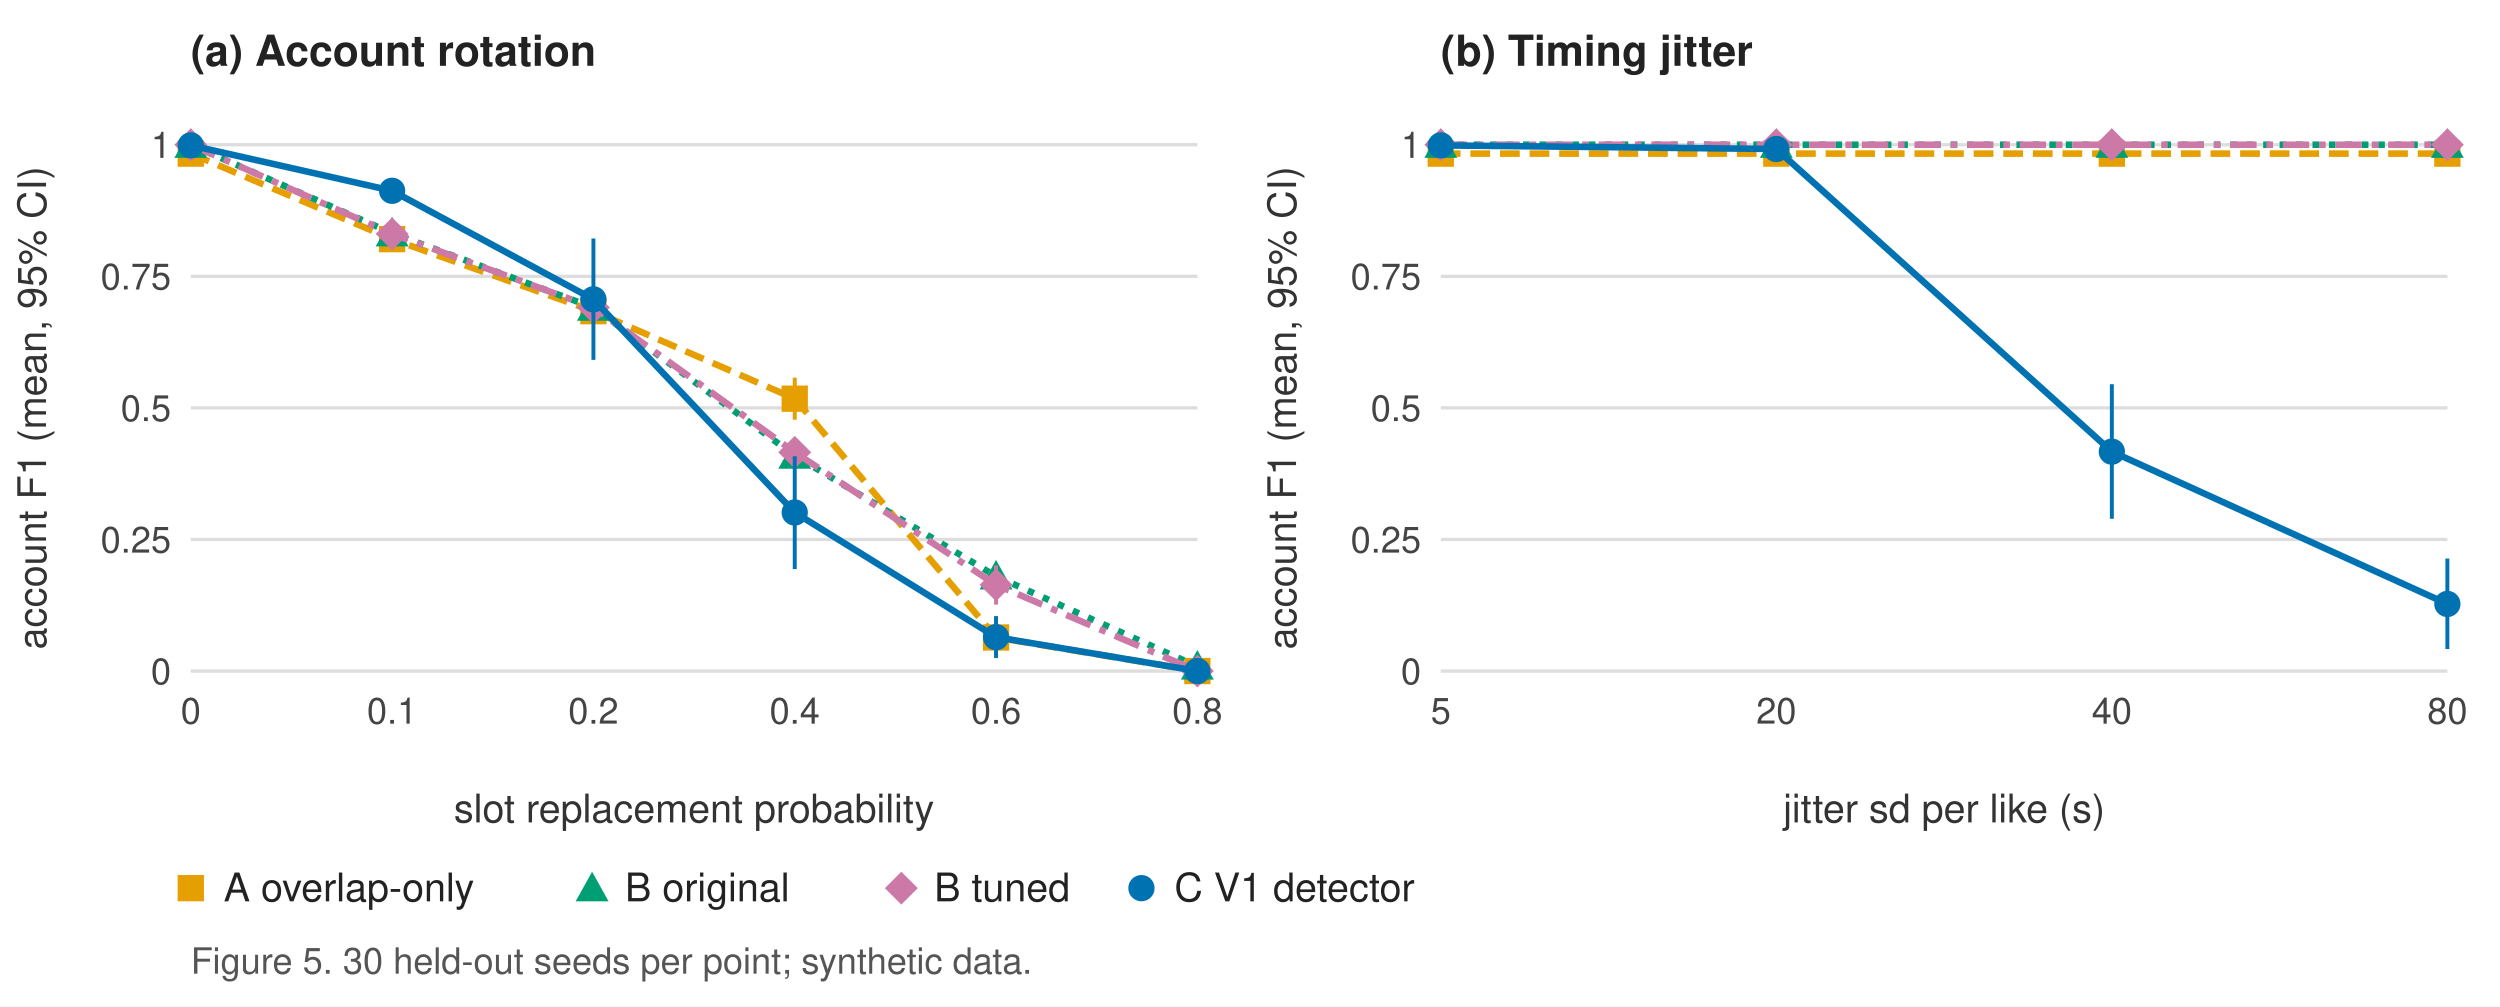
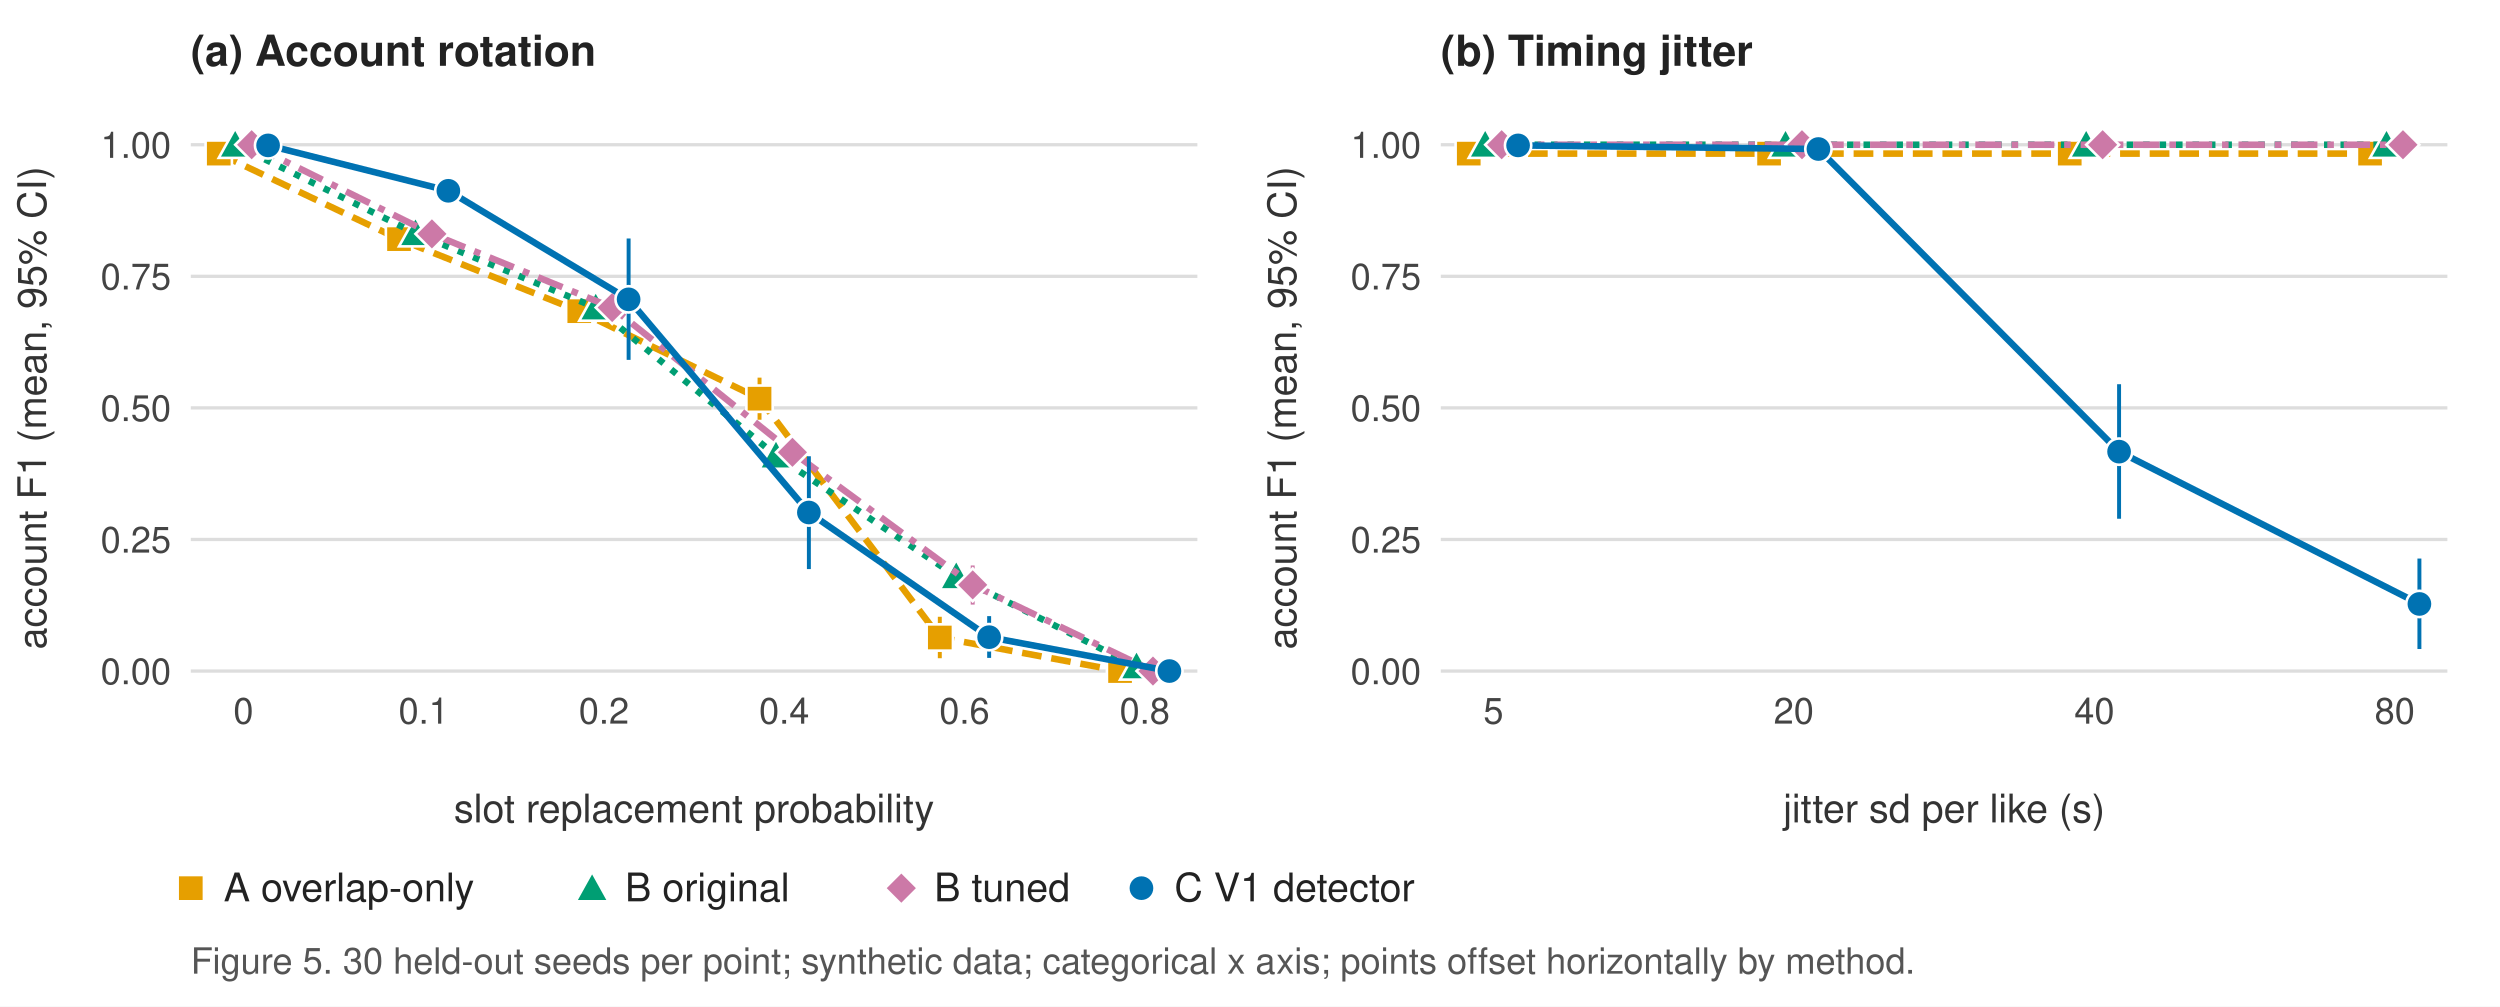
<svg xmlns="http://www.w3.org/2000/svg" viewBox="0 0 760 306" width="760" height="306" font-family="Helvetica, Arial, sans-serif">
  <style>.title{font-size:13px;font-weight:bold;fill:#222}.axis{font-size:12px;fill:#333}.tick{font-size:11px;fill:#444}.grid{stroke:#ddd;stroke-width:1}.leg{font-size:12px;fill:#222}.cap{font-size:11px;fill:#555}</style>
  <rect width="760" height="306" fill="#ffffff" />
  <text x="58" y="20" class="title">(a) Account rotation</text>
  <line x1="58" x2="364" y1="204.0" y2="204.0" class="grid" />
-   <text x="52" y="208.0" class="tick" text-anchor="end">0</text>
+   <text x="52" y="208.0" class="tick" text-anchor="end">0.00</text>
  <line x1="58" x2="364" y1="164.0" y2="164.0" class="grid" />
  <text x="52" y="168.0" class="tick" text-anchor="end">0.25</text>
  <line x1="58" x2="364" y1="124.0" y2="124.0" class="grid" />
-   <text x="52" y="128.0" class="tick" text-anchor="end">0.5</text>
+   <text x="52" y="128.0" class="tick" text-anchor="end">0.50</text>
  <line x1="58" x2="364" y1="84.0" y2="84.0" class="grid" />
  <text x="52" y="88.0" class="tick" text-anchor="end">0.75</text>
  <line x1="58" x2="364" y1="44.0" y2="44.0" class="grid" />
-   <text x="52" y="48.0" class="tick" text-anchor="end">1</text>
-   <text x="58.0" y="220" class="tick" text-anchor="middle">0</text>
-   <text x="119.2" y="220" class="tick" text-anchor="middle">0.1</text>
-   <text x="180.4" y="220" class="tick" text-anchor="middle">0.2</text>
-   <text x="241.6" y="220" class="tick" text-anchor="middle">0.4</text>
-   <text x="302.8" y="220" class="tick" text-anchor="middle">0.6</text>
-   <text x="364.0" y="220" class="tick" text-anchor="middle">0.8</text>
+   <text x="52" y="48.0" class="tick" text-anchor="end">1.00</text>
+   <text x="74.0" y="220" class="tick" text-anchor="middle">0</text>
+   <text x="128.8" y="220" class="tick" text-anchor="middle">0.1</text>
+   <text x="183.6" y="220" class="tick" text-anchor="middle">0.2</text>
+   <text x="238.4" y="220" class="tick" text-anchor="middle">0.4</text>
+   <text x="293.2" y="220" class="tick" text-anchor="middle">0.6</text>
+   <text x="348.0" y="220" class="tick" text-anchor="middle">0.8</text>
  <text x="211" y="250" class="axis" text-anchor="middle">slot replacement probability</text>
  <text transform="translate(14,124) rotate(-90)" class="axis" text-anchor="middle">account F1 (mean, 95% CI)</text>
-   <path d="M58.0,46.7 L119.2,72.7 L180.4,94.6 L241.6,121.2 L302.8,193.8 L364.0,204.0" fill="none" stroke="#E69F00" stroke-width="2" stroke-dasharray="6 3" />
-   <line x1="58.0" x2="58.0" y1="47.5" y2="46.0" stroke="#E69F00" stroke-width="1.2" />
-   <rect x="54.0" y="42.7" width="8" height="8" fill="#E69F00" />
-   <line x1="119.2" x2="119.2" y1="74.9" y2="70.5" stroke="#E69F00" stroke-width="1.2" />
-   <rect x="115.2" y="68.7" width="8" height="8" fill="#E69F00" />
-   <line x1="180.4" x2="180.4" y1="97.4" y2="91.8" stroke="#E69F00" stroke-width="1.2" />
-   <rect x="176.4" y="90.6" width="8" height="8" fill="#E69F00" />
-   <line x1="241.6" x2="241.6" y1="127.6" y2="114.8" stroke="#E69F00" stroke-width="1.2" />
-   <rect x="237.6" y="117.2" width="8" height="8" fill="#E69F00" />
-   <line x1="302.8" x2="302.8" y1="200.1" y2="187.5" stroke="#E69F00" stroke-width="1.2" />
-   <rect x="298.8" y="189.8" width="8" height="8" fill="#E69F00" />
-   <line x1="364.0" x2="364.0" y1="204.0" y2="204.0" stroke="#E69F00" stroke-width="1.2" />
-   <rect x="360.0" y="200.0" width="8" height="8" fill="#E69F00" />
-   <path d="M58.0,44.0 L119.2,70.9 L180.4,93.5 L241.6,138.5 L302.8,175.2 L364.0,202.6" fill="none" stroke="#009E73" stroke-width="2" stroke-dasharray="2 3" />
-   <line x1="58.0" x2="58.0" y1="44.0" y2="44.0" stroke="#009E73" stroke-width="1.2" />
-   <polygon points="58.0,39.0 53.0,48.0 63.0,48.0" fill="#009E73" />
-   <line x1="119.2" x2="119.2" y1="73.0" y2="68.9" stroke="#009E73" stroke-width="1.2" />
-   <polygon points="119.2,65.9 114.2,74.9 124.2,74.9" fill="#009E73" />
-   <line x1="180.4" x2="180.4" y1="96.2" y2="90.8" stroke="#009E73" stroke-width="1.2" />
-   <polygon points="180.4,88.5 175.4,97.5 185.4,97.5" fill="#009E73" />
-   <line x1="241.6" x2="241.6" y1="141.4" y2="135.6" stroke="#009E73" stroke-width="1.2" />
-   <polygon points="241.6,133.5 236.6,142.5 246.6,142.5" fill="#009E73" />
-   <line x1="302.8" x2="302.8" y1="178.6" y2="171.7" stroke="#009E73" stroke-width="1.2" />
-   <polygon points="302.8,170.2 297.8,179.2 307.8,179.2" fill="#009E73" />
-   <line x1="364.0" x2="364.0" y1="203.8" y2="201.5" stroke="#009E73" stroke-width="1.2" />
-   <polygon points="364.0,197.6 359.0,206.6 369.0,206.6" fill="#009E73" />
-   <path d="M58.0,44.0 L119.2,71.1 L180.4,93.5 L241.6,137.5 L302.8,177.8 L364.0,204.0" fill="none" stroke="#CC79A7" stroke-width="2" stroke-dasharray="8 3 2 3" />
-   <line x1="58.0" x2="58.0" y1="44.0" y2="44.0" stroke="#CC79A7" stroke-width="1.2" />
-   <polygon points="58.0,39.0 63.0,44.0 58.0,49.0 53.0,44.0" fill="#CC79A7" />
-   <line x1="119.2" x2="119.2" y1="73.1" y2="69.0" stroke="#CC79A7" stroke-width="1.2" />
-   <polygon points="119.2,66.1 124.2,71.1 119.2,76.1 114.2,71.1" fill="#CC79A7" />
-   <line x1="180.4" x2="180.4" y1="96.2" y2="90.7" stroke="#CC79A7" stroke-width="1.2" />
-   <polygon points="180.4,88.5 185.4,93.5 180.4,98.5 175.4,93.5" fill="#CC79A7" />
-   <line x1="241.6" x2="241.6" y1="140.4" y2="134.6" stroke="#CC79A7" stroke-width="1.2" />
-   <polygon points="241.6,132.5 246.6,137.5 241.6,142.5 236.6,137.5" fill="#CC79A7" />
-   <line x1="302.8" x2="302.8" y1="183.8" y2="171.9" stroke="#CC79A7" stroke-width="1.2" />
-   <polygon points="302.8,172.8 307.8,177.8 302.8,182.8 297.8,177.8" fill="#CC79A7" />
-   <line x1="364.0" x2="364.0" y1="204.0" y2="204.0" stroke="#CC79A7" stroke-width="1.2" />
-   <polygon points="364.0,199.0 369.0,204.0 364.0,209.0 359.0,204.0" fill="#CC79A7" />
-   <path d="M58.0,44.2 L119.2,58.0 L180.4,91.0 L241.6,155.8 L302.8,193.7 L364.0,204.0" fill="none" stroke="#0072B2" stroke-width="2" />
-   <line x1="58.0" x2="58.0" y1="44.4" y2="44.0" stroke="#0072B2" stroke-width="1.2" />
-   <circle cx="58.0" cy="44.2" r="4" fill="#0072B2" />
-   <line x1="119.2" x2="119.2" y1="59.7" y2="56.3" stroke="#0072B2" stroke-width="1.2" />
-   <circle cx="119.2" cy="58.0" r="4" fill="#0072B2" />
-   <line x1="180.4" x2="180.4" y1="109.4" y2="72.5" stroke="#0072B2" stroke-width="1.2" />
-   <circle cx="180.4" cy="91.0" r="4" fill="#0072B2" />
-   <line x1="241.6" x2="241.6" y1="173.0" y2="138.7" stroke="#0072B2" stroke-width="1.2" />
-   <circle cx="241.6" cy="155.8" r="4" fill="#0072B2" />
-   <line x1="302.8" x2="302.8" y1="200.0" y2="187.3" stroke="#0072B2" stroke-width="1.2" />
-   <circle cx="302.8" cy="193.7" r="4" fill="#0072B2" />
-   <line x1="364.0" x2="364.0" y1="204.0" y2="204.0" stroke="#0072B2" stroke-width="1.2" />
-   <circle cx="364.0" cy="204.0" r="4" fill="#0072B2" />
+   <path d="M66.5,46.7 L121.3,72.7 L176.1,94.6 L230.9,121.2 L285.7,193.8 L340.5,204.0" fill="none" stroke="#E69F00" stroke-width="2" stroke-dasharray="6 3" />
+   <line x1="66.5" x2="66.5" y1="47.5" y2="46.0" stroke="#E69F00" stroke-width="1.2" />
+   <rect x="62.5" y="42.7" width="8" height="8" fill="#E69F00" stroke="#ffffff" stroke-width="0.8" />
+   <line x1="121.3" x2="121.3" y1="74.9" y2="70.5" stroke="#E69F00" stroke-width="1.2" />
+   <rect x="117.3" y="68.7" width="8" height="8" fill="#E69F00" stroke="#ffffff" stroke-width="0.8" />
+   <line x1="176.1" x2="176.1" y1="97.4" y2="91.8" stroke="#E69F00" stroke-width="1.2" />
+   <rect x="172.1" y="90.6" width="8" height="8" fill="#E69F00" stroke="#ffffff" stroke-width="0.8" />
+   <line x1="230.9" x2="230.9" y1="127.6" y2="114.8" stroke="#E69F00" stroke-width="1.2" />
+   <rect x="226.9" y="117.2" width="8" height="8" fill="#E69F00" stroke="#ffffff" stroke-width="0.8" />
+   <line x1="285.7" x2="285.7" y1="200.1" y2="187.5" stroke="#E69F00" stroke-width="1.2" />
+   <rect x="281.7" y="189.8" width="8" height="8" fill="#E69F00" stroke="#ffffff" stroke-width="0.8" />
+   <line x1="340.5" x2="340.5" y1="204.0" y2="204.0" stroke="#E69F00" stroke-width="1.2" />
+   <rect x="336.5" y="200.0" width="8" height="8" fill="#E69F00" stroke="#ffffff" stroke-width="0.8" />
+   <path d="M71.5,44.0 L126.3,70.9 L181.1,93.5 L235.9,138.5 L290.7,175.2 L345.5,202.6" fill="none" stroke="#009E73" stroke-width="2" stroke-dasharray="2 3" />
+   <line x1="71.5" x2="71.5" y1="44.0" y2="44.0" stroke="#009E73" stroke-width="1.2" />
+   <polygon points="71.5,39.0 66.5,48.0 76.5,48.0" fill="#009E73" stroke="#ffffff" stroke-width="0.8" />
+   <line x1="126.3" x2="126.3" y1="73.0" y2="68.9" stroke="#009E73" stroke-width="1.2" />
+   <polygon points="126.3,65.9 121.3,74.9 131.3,74.9" fill="#009E73" stroke="#ffffff" stroke-width="0.8" />
+   <line x1="181.1" x2="181.1" y1="96.2" y2="90.8" stroke="#009E73" stroke-width="1.2" />
+   <polygon points="181.1,88.5 176.1,97.5 186.1,97.5" fill="#009E73" stroke="#ffffff" stroke-width="0.8" />
+   <line x1="235.9" x2="235.9" y1="141.4" y2="135.6" stroke="#009E73" stroke-width="1.2" />
+   <polygon points="235.9,133.5 230.9,142.5 240.9,142.5" fill="#009E73" stroke="#ffffff" stroke-width="0.8" />
+   <line x1="290.7" x2="290.7" y1="178.6" y2="171.7" stroke="#009E73" stroke-width="1.2" />
+   <polygon points="290.7,170.2 285.7,179.2 295.7,179.2" fill="#009E73" stroke="#ffffff" stroke-width="0.8" />
+   <line x1="345.5" x2="345.5" y1="203.8" y2="201.5" stroke="#009E73" stroke-width="1.2" />
+   <polygon points="345.5,197.6 340.5,206.6 350.5,206.6" fill="#009E73" stroke="#ffffff" stroke-width="0.8" />
+   <path d="M76.5,44.0 L131.3,71.1 L186.1,93.5 L240.9,137.5 L295.7,177.8 L350.5,204.0" fill="none" stroke="#CC79A7" stroke-width="2" stroke-dasharray="8 3 2 3" />
+   <line x1="76.5" x2="76.5" y1="44.0" y2="44.0" stroke="#CC79A7" stroke-width="1.2" />
+   <polygon points="76.5,39.0 81.5,44.0 76.5,49.0 71.5,44.0" fill="#CC79A7" stroke="#ffffff" stroke-width="0.8" />
+   <line x1="131.3" x2="131.3" y1="73.1" y2="69.0" stroke="#CC79A7" stroke-width="1.2" />
+   <polygon points="131.3,66.1 136.3,71.1 131.3,76.1 126.3,71.1" fill="#CC79A7" stroke="#ffffff" stroke-width="0.8" />
+   <line x1="186.1" x2="186.1" y1="96.2" y2="90.7" stroke="#CC79A7" stroke-width="1.2" />
+   <polygon points="186.1,88.5 191.1,93.5 186.1,98.5 181.1,93.5" fill="#CC79A7" stroke="#ffffff" stroke-width="0.8" />
+   <line x1="240.9" x2="240.9" y1="140.4" y2="134.6" stroke="#CC79A7" stroke-width="1.2" />
+   <polygon points="240.9,132.5 245.9,137.5 240.9,142.5 235.9,137.5" fill="#CC79A7" stroke="#ffffff" stroke-width="0.8" />
+   <line x1="295.7" x2="295.7" y1="183.8" y2="171.9" stroke="#CC79A7" stroke-width="1.2" />
+   <polygon points="295.7,172.8 300.7,177.8 295.7,182.8 290.7,177.8" fill="#CC79A7" stroke="#ffffff" stroke-width="0.8" />
+   <line x1="350.5" x2="350.5" y1="204.0" y2="204.0" stroke="#CC79A7" stroke-width="1.2" />
+   <polygon points="350.5,199.0 355.5,204.0 350.5,209.0 345.5,204.0" fill="#CC79A7" stroke="#ffffff" stroke-width="0.8" />
+   <path d="M81.5,44.2 L136.3,58.0 L191.1,91.0 L245.9,155.8 L300.7,193.7 L355.5,204.0" fill="none" stroke="#0072B2" stroke-width="2" />
+   <line x1="81.5" x2="81.5" y1="44.4" y2="44.0" stroke="#0072B2" stroke-width="1.2" />
+   <circle cx="81.5" cy="44.2" r="4" fill="#0072B2" stroke="#ffffff" stroke-width="0.8" />
+   <line x1="136.3" x2="136.3" y1="59.7" y2="56.3" stroke="#0072B2" stroke-width="1.2" />
+   <circle cx="136.3" cy="58.0" r="4" fill="#0072B2" stroke="#ffffff" stroke-width="0.8" />
+   <line x1="191.1" x2="191.1" y1="109.4" y2="72.5" stroke="#0072B2" stroke-width="1.2" />
+   <circle cx="191.1" cy="91.0" r="4" fill="#0072B2" stroke="#ffffff" stroke-width="0.8" />
+   <line x1="245.9" x2="245.9" y1="173.0" y2="138.7" stroke="#0072B2" stroke-width="1.2" />
+   <circle cx="245.9" cy="155.8" r="4" fill="#0072B2" stroke="#ffffff" stroke-width="0.8" />
+   <line x1="300.7" x2="300.7" y1="200.0" y2="187.3" stroke="#0072B2" stroke-width="1.2" />
+   <circle cx="300.7" cy="193.7" r="4" fill="#0072B2" stroke="#ffffff" stroke-width="0.8" />
+   <line x1="355.5" x2="355.5" y1="204.0" y2="204.0" stroke="#0072B2" stroke-width="1.2" />
+   <circle cx="355.5" cy="204.0" r="4" fill="#0072B2" stroke="#ffffff" stroke-width="0.8" />
  <text x="438" y="20" class="title">(b) Timing jitter</text>
  <line x1="438" x2="744" y1="204.0" y2="204.0" class="grid" />
-   <text x="432" y="208.0" class="tick" text-anchor="end">0</text>
+   <text x="432" y="208.0" class="tick" text-anchor="end">0.00</text>
  <line x1="438" x2="744" y1="164.0" y2="164.0" class="grid" />
  <text x="432" y="168.0" class="tick" text-anchor="end">0.25</text>
  <line x1="438" x2="744" y1="124.0" y2="124.0" class="grid" />
-   <text x="432" y="128.0" class="tick" text-anchor="end">0.5</text>
+   <text x="432" y="128.0" class="tick" text-anchor="end">0.50</text>
  <line x1="438" x2="744" y1="84.0" y2="84.0" class="grid" />
  <text x="432" y="88.0" class="tick" text-anchor="end">0.75</text>
  <line x1="438" x2="744" y1="44.0" y2="44.0" class="grid" />
-   <text x="432" y="48.0" class="tick" text-anchor="end">1</text>
-   <text x="438.0" y="220" class="tick" text-anchor="middle">5</text>
-   <text x="540.0" y="220" class="tick" text-anchor="middle">20</text>
-   <text x="642.0" y="220" class="tick" text-anchor="middle">40</text>
-   <text x="744.0" y="220" class="tick" text-anchor="middle">80</text>
+   <text x="432" y="48.0" class="tick" text-anchor="end">1.00</text>
+   <text x="454.0" y="220" class="tick" text-anchor="middle">5</text>
+   <text x="545.3" y="220" class="tick" text-anchor="middle">20</text>
+   <text x="636.7" y="220" class="tick" text-anchor="middle">40</text>
+   <text x="728.0" y="220" class="tick" text-anchor="middle">80</text>
  <text x="591" y="250" class="axis" text-anchor="middle">jitter sd per like (s)</text>
  <text transform="translate(394,124) rotate(-90)" class="axis" text-anchor="middle">account F1 (mean, 95% CI)</text>
-   <path d="M438.0,46.7 L540.0,46.7 L642.0,46.7 L744.0,46.7" fill="none" stroke="#E69F00" stroke-width="2" stroke-dasharray="6 3" />
-   <line x1="438.0" x2="438.0" y1="47.5" y2="46.0" stroke="#E69F00" stroke-width="1.2" />
-   <rect x="434.0" y="42.7" width="8" height="8" fill="#E69F00" />
-   <line x1="540.0" x2="540.0" y1="47.5" y2="46.0" stroke="#E69F00" stroke-width="1.2" />
-   <rect x="536.0" y="42.7" width="8" height="8" fill="#E69F00" />
-   <line x1="642.0" x2="642.0" y1="47.5" y2="46.0" stroke="#E69F00" stroke-width="1.2" />
-   <rect x="638.0" y="42.7" width="8" height="8" fill="#E69F00" />
-   <line x1="744.0" x2="744.0" y1="47.5" y2="46.0" stroke="#E69F00" stroke-width="1.2" />
-   <rect x="740.0" y="42.7" width="8" height="8" fill="#E69F00" />
-   <path d="M438.0,44.0 L540.0,44.0 L642.0,44.0 L744.0,44.0" fill="none" stroke="#009E73" stroke-width="2" stroke-dasharray="2 3" />
-   <line x1="438.0" x2="438.0" y1="44.0" y2="44.0" stroke="#009E73" stroke-width="1.2" />
-   <polygon points="438.0,39.0 433.0,48.0 443.0,48.0" fill="#009E73" />
-   <line x1="540.0" x2="540.0" y1="44.0" y2="44.0" stroke="#009E73" stroke-width="1.2" />
-   <polygon points="540.0,39.0 535.0,48.0 545.0,48.0" fill="#009E73" />
-   <line x1="642.0" x2="642.0" y1="44.0" y2="44.0" stroke="#009E73" stroke-width="1.2" />
-   <polygon points="642.0,39.0 637.0,48.0 647.0,48.0" fill="#009E73" />
-   <line x1="744.0" x2="744.0" y1="44.0" y2="44.0" stroke="#009E73" stroke-width="1.2" />
-   <polygon points="744.0,39.0 739.0,48.0 749.0,48.0" fill="#009E73" />
-   <path d="M438.0,44.0 L540.0,44.0 L642.0,44.0 L744.0,44.0" fill="none" stroke="#CC79A7" stroke-width="2" stroke-dasharray="8 3 2 3" />
-   <line x1="438.0" x2="438.0" y1="44.0" y2="44.0" stroke="#CC79A7" stroke-width="1.2" />
-   <polygon points="438.0,39.0 443.0,44.0 438.0,49.0 433.0,44.0" fill="#CC79A7" />
-   <line x1="540.0" x2="540.0" y1="44.0" y2="44.0" stroke="#CC79A7" stroke-width="1.2" />
-   <polygon points="540.0,39.0 545.0,44.0 540.0,49.0 535.0,44.0" fill="#CC79A7" />
-   <line x1="642.0" x2="642.0" y1="44.0" y2="44.0" stroke="#CC79A7" stroke-width="1.2" />
-   <polygon points="642.0,39.0 647.0,44.0 642.0,49.0 637.0,44.0" fill="#CC79A7" />
-   <line x1="744.0" x2="744.0" y1="44.0" y2="44.0" stroke="#CC79A7" stroke-width="1.2" />
-   <polygon points="744.0,39.0 749.0,44.0 744.0,49.0 739.0,44.0" fill="#CC79A7" />
-   <path d="M438.0,44.2 L540.0,45.3 L642.0,137.3 L744.0,183.6" fill="none" stroke="#0072B2" stroke-width="2" />
-   <line x1="438.0" x2="438.0" y1="44.4" y2="44.0" stroke="#0072B2" stroke-width="1.2" />
-   <circle cx="438.0" cy="44.2" r="4" fill="#0072B2" />
-   <line x1="540.0" x2="540.0" y1="46.2" y2="44.4" stroke="#0072B2" stroke-width="1.2" />
-   <circle cx="540.0" cy="45.3" r="4" fill="#0072B2" />
-   <line x1="642.0" x2="642.0" y1="157.7" y2="116.8" stroke="#0072B2" stroke-width="1.2" />
-   <circle cx="642.0" cy="137.3" r="4" fill="#0072B2" />
-   <line x1="744.0" x2="744.0" y1="197.3" y2="169.8" stroke="#0072B2" stroke-width="1.2" />
-   <circle cx="744.0" cy="183.6" r="4" fill="#0072B2" />
-   <rect x="54.0" y="266.0" width="8" height="8" fill="#E69F00" />
+   <path d="M446.5,46.7 L537.8,46.7 L629.2,46.7 L720.5,46.7" fill="none" stroke="#E69F00" stroke-width="2" stroke-dasharray="6 3" />
+   <line x1="446.5" x2="446.5" y1="47.5" y2="46.0" stroke="#E69F00" stroke-width="1.2" />
+   <rect x="442.5" y="42.7" width="8" height="8" fill="#E69F00" stroke="#ffffff" stroke-width="0.8" />
+   <line x1="537.8" x2="537.8" y1="47.5" y2="46.0" stroke="#E69F00" stroke-width="1.2" />
+   <rect x="533.8" y="42.7" width="8" height="8" fill="#E69F00" stroke="#ffffff" stroke-width="0.8" />
+   <line x1="629.2" x2="629.2" y1="47.5" y2="46.0" stroke="#E69F00" stroke-width="1.2" />
+   <rect x="625.2" y="42.7" width="8" height="8" fill="#E69F00" stroke="#ffffff" stroke-width="0.8" />
+   <line x1="720.5" x2="720.5" y1="47.5" y2="46.0" stroke="#E69F00" stroke-width="1.2" />
+   <rect x="716.5" y="42.7" width="8" height="8" fill="#E69F00" stroke="#ffffff" stroke-width="0.8" />
+   <path d="M451.5,44.0 L542.8,44.0 L634.2,44.0 L725.5,44.0" fill="none" stroke="#009E73" stroke-width="2" stroke-dasharray="2 3" />
+   <line x1="451.5" x2="451.5" y1="44.0" y2="44.0" stroke="#009E73" stroke-width="1.2" />
+   <polygon points="451.5,39.0 446.5,48.0 456.5,48.0" fill="#009E73" stroke="#ffffff" stroke-width="0.8" />
+   <line x1="542.8" x2="542.8" y1="44.0" y2="44.0" stroke="#009E73" stroke-width="1.2" />
+   <polygon points="542.8,39.0 537.8,48.0 547.8,48.0" fill="#009E73" stroke="#ffffff" stroke-width="0.8" />
+   <line x1="634.2" x2="634.2" y1="44.0" y2="44.0" stroke="#009E73" stroke-width="1.2" />
+   <polygon points="634.2,39.0 629.2,48.0 639.2,48.0" fill="#009E73" stroke="#ffffff" stroke-width="0.8" />
+   <line x1="725.5" x2="725.5" y1="44.0" y2="44.0" stroke="#009E73" stroke-width="1.2" />
+   <polygon points="725.5,39.0 720.5,48.0 730.5,48.0" fill="#009E73" stroke="#ffffff" stroke-width="0.8" />
+   <path d="M456.5,44.0 L547.8,44.0 L639.2,44.0 L730.5,44.0" fill="none" stroke="#CC79A7" stroke-width="2" stroke-dasharray="8 3 2 3" />
+   <line x1="456.5" x2="456.5" y1="44.0" y2="44.0" stroke="#CC79A7" stroke-width="1.2" />
+   <polygon points="456.5,39.0 461.5,44.0 456.5,49.0 451.5,44.0" fill="#CC79A7" stroke="#ffffff" stroke-width="0.8" />
+   <line x1="547.8" x2="547.8" y1="44.0" y2="44.0" stroke="#CC79A7" stroke-width="1.2" />
+   <polygon points="547.8,39.0 552.8,44.0 547.8,49.0 542.8,44.0" fill="#CC79A7" stroke="#ffffff" stroke-width="0.8" />
+   <line x1="639.2" x2="639.2" y1="44.0" y2="44.0" stroke="#CC79A7" stroke-width="1.2" />
+   <polygon points="639.2,39.0 644.2,44.0 639.2,49.0 634.2,44.0" fill="#CC79A7" stroke="#ffffff" stroke-width="0.8" />
+   <line x1="730.5" x2="730.5" y1="44.0" y2="44.0" stroke="#CC79A7" stroke-width="1.2" />
+   <polygon points="730.5,39.0 735.5,44.0 730.5,49.0 725.5,44.0" fill="#CC79A7" stroke="#ffffff" stroke-width="0.8" />
+   <path d="M461.5,44.2 L552.8,45.3 L644.2,137.3 L735.5,183.6" fill="none" stroke="#0072B2" stroke-width="2" />
+   <line x1="461.5" x2="461.5" y1="44.4" y2="44.0" stroke="#0072B2" stroke-width="1.2" />
+   <circle cx="461.5" cy="44.2" r="4" fill="#0072B2" stroke="#ffffff" stroke-width="0.8" />
+   <line x1="552.8" x2="552.8" y1="46.2" y2="44.4" stroke="#0072B2" stroke-width="1.2" />
+   <circle cx="552.8" cy="45.3" r="4" fill="#0072B2" stroke="#ffffff" stroke-width="0.8" />
+   <line x1="644.2" x2="644.2" y1="157.7" y2="116.8" stroke="#0072B2" stroke-width="1.2" />
+   <circle cx="644.2" cy="137.3" r="4" fill="#0072B2" stroke="#ffffff" stroke-width="0.8" />
+   <line x1="735.5" x2="735.5" y1="197.3" y2="169.8" stroke="#0072B2" stroke-width="1.2" />
+   <circle cx="735.5" cy="183.6" r="4" fill="#0072B2" stroke="#ffffff" stroke-width="0.8" />
+   <rect x="54.0" y="266.0" width="8" height="8" fill="#E69F00" stroke="#ffffff" stroke-width="0.8" />
  <text x="68" y="274" class="leg">A overlap-only</text>
-   <polygon points="180.0,265.0 175.0,274.0 185.0,274.0" fill="#009E73" />
+   <polygon points="180.0,265.0 175.0,274.0 185.0,274.0" fill="#009E73" stroke="#ffffff" stroke-width="0.8" />
  <text x="190" y="274" class="leg">B original</text>
-   <polygon points="274.0,265.0 279.0,270.0 274.0,275.0 269.0,270.0" fill="#CC79A7" />
+   <polygon points="274.0,265.0 279.0,270.0 274.0,275.0 269.0,270.0" fill="#CC79A7" stroke="#ffffff" stroke-width="0.8" />
  <text x="284" y="274" class="leg">B tuned</text>
-   <circle cx="347.0" cy="270.0" r="4" fill="#0072B2" />
+   <circle cx="347.0" cy="270.0" r="4" fill="#0072B2" stroke="#ffffff" stroke-width="0.8" />
  <text x="357" y="274" class="leg">C V1 detector</text>
-   <text x="58" y="296" class="cap">Figure 5. 30 held-out seeds per point; synthetic data.</text>
+   <text x="58" y="296" class="cap">Figure 5. 30 held-out seeds per point; synthetic data; categorical x axis; points offset horizontally by method.</text>
</svg>
